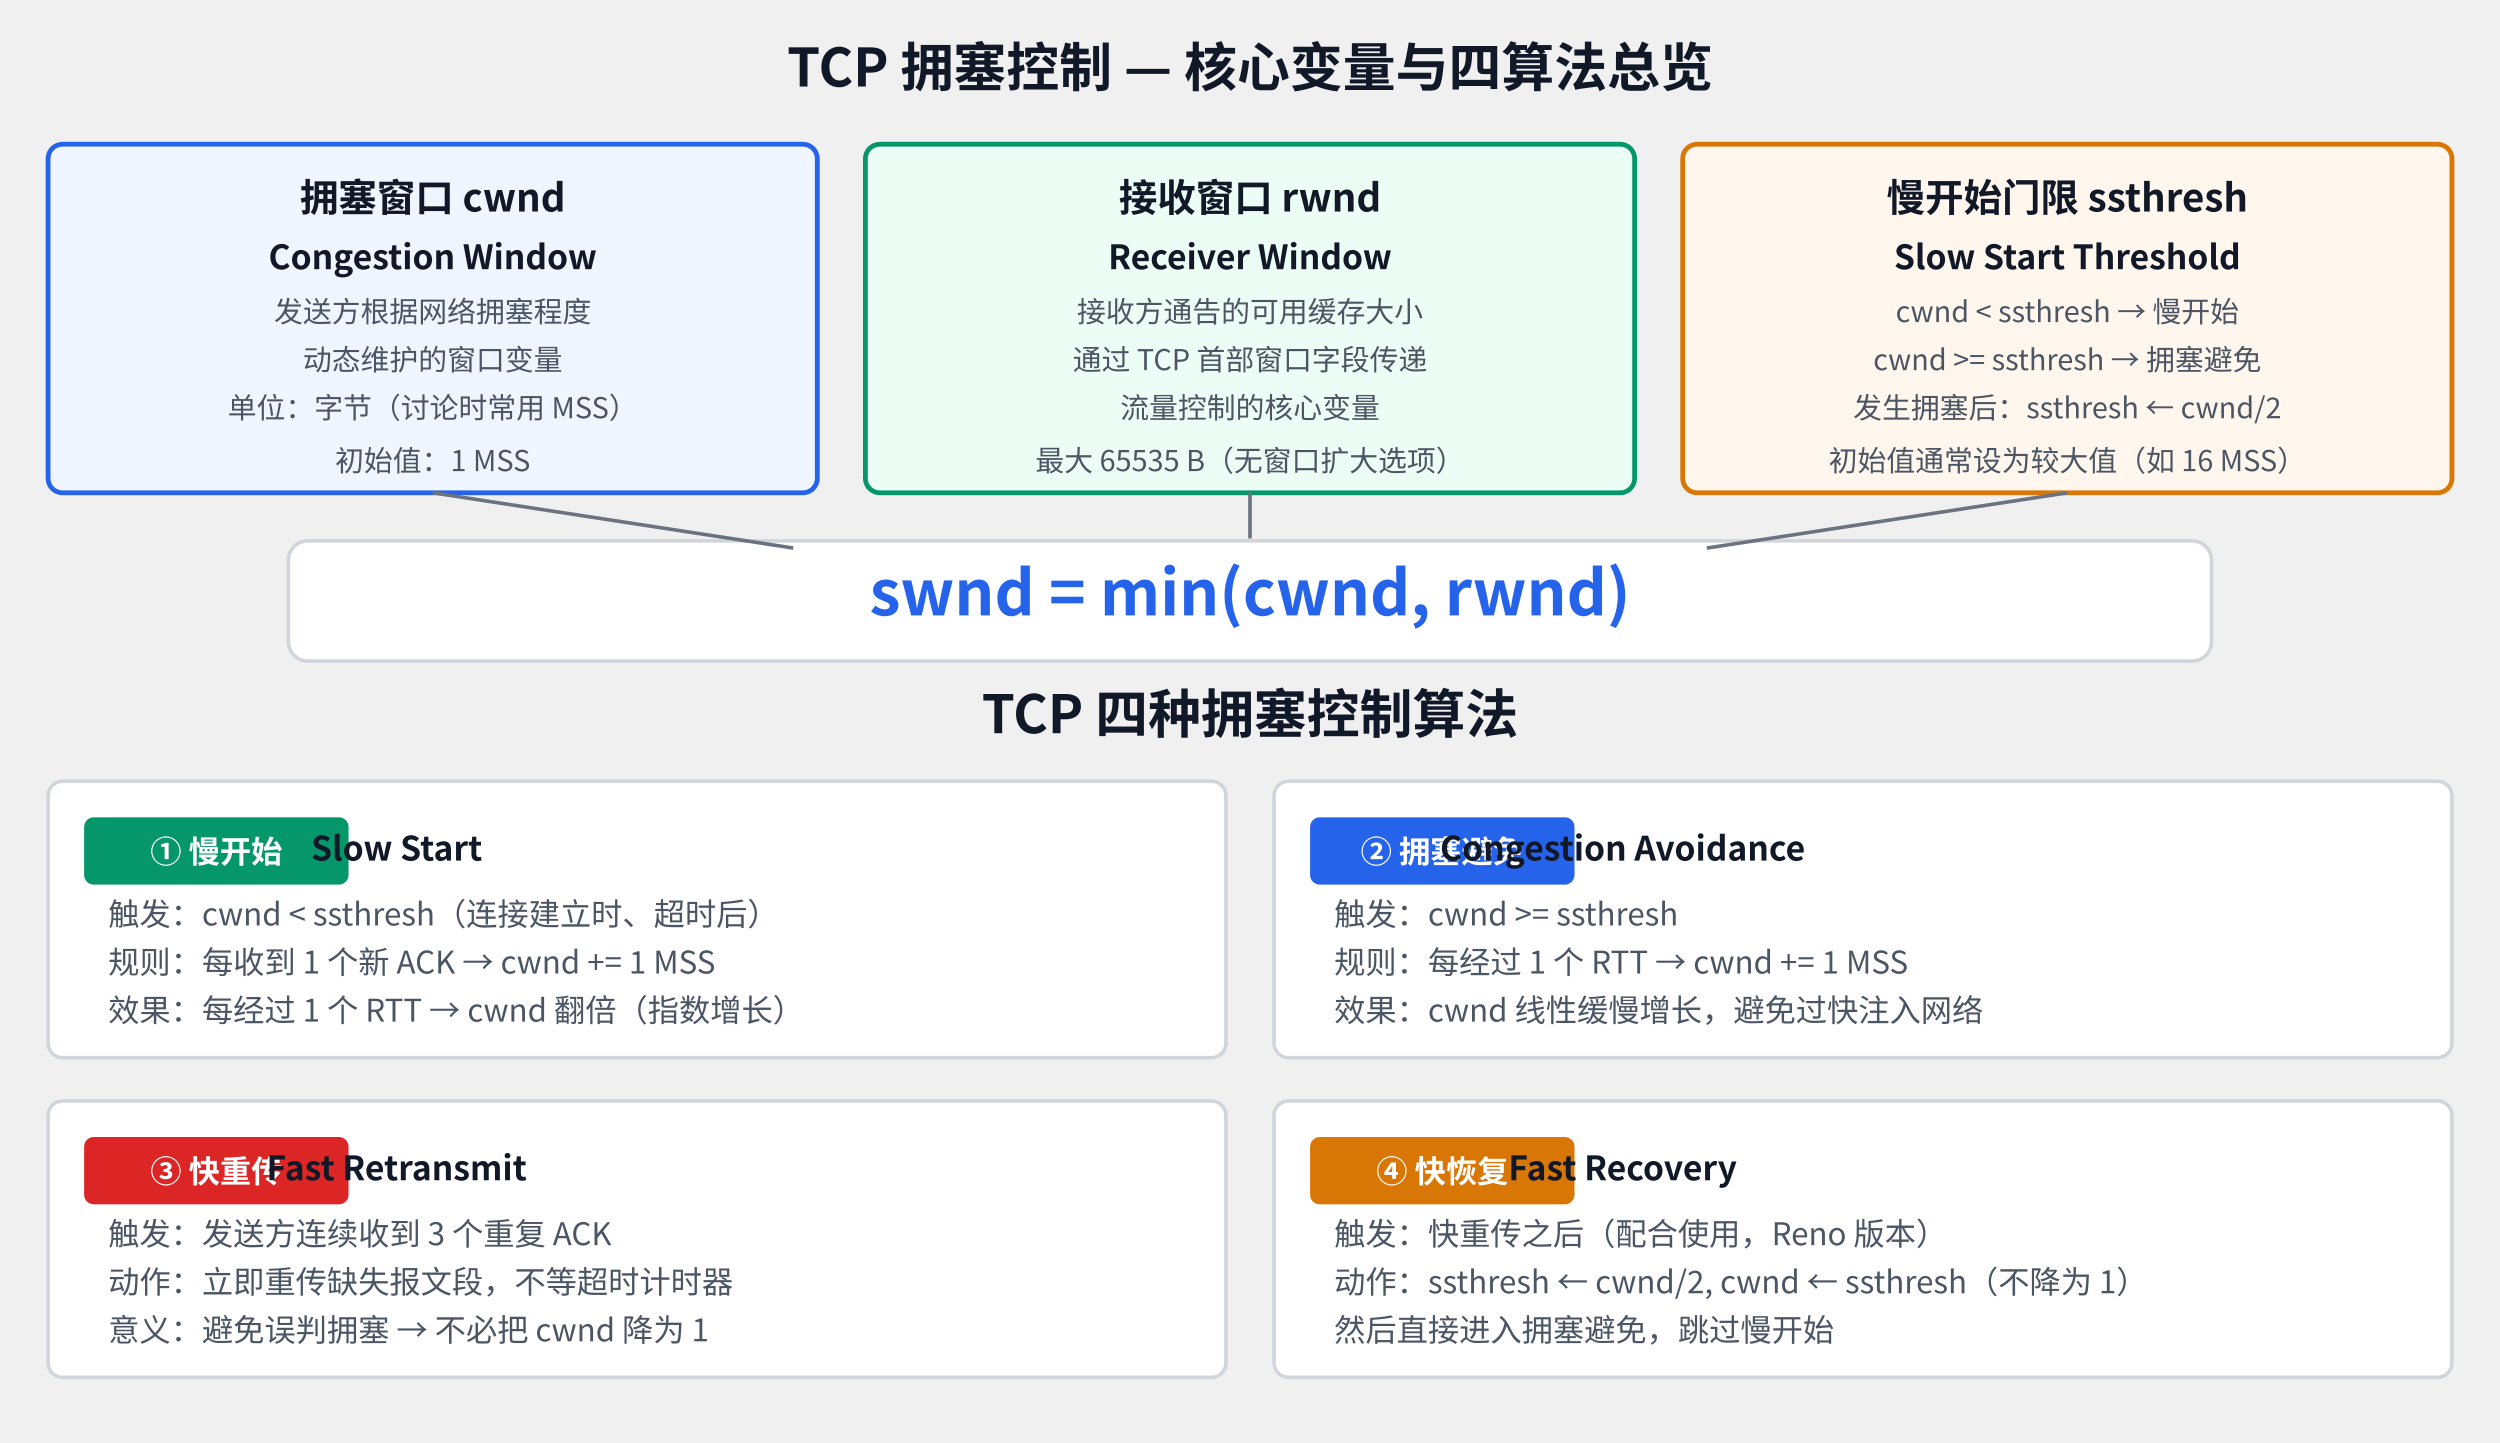
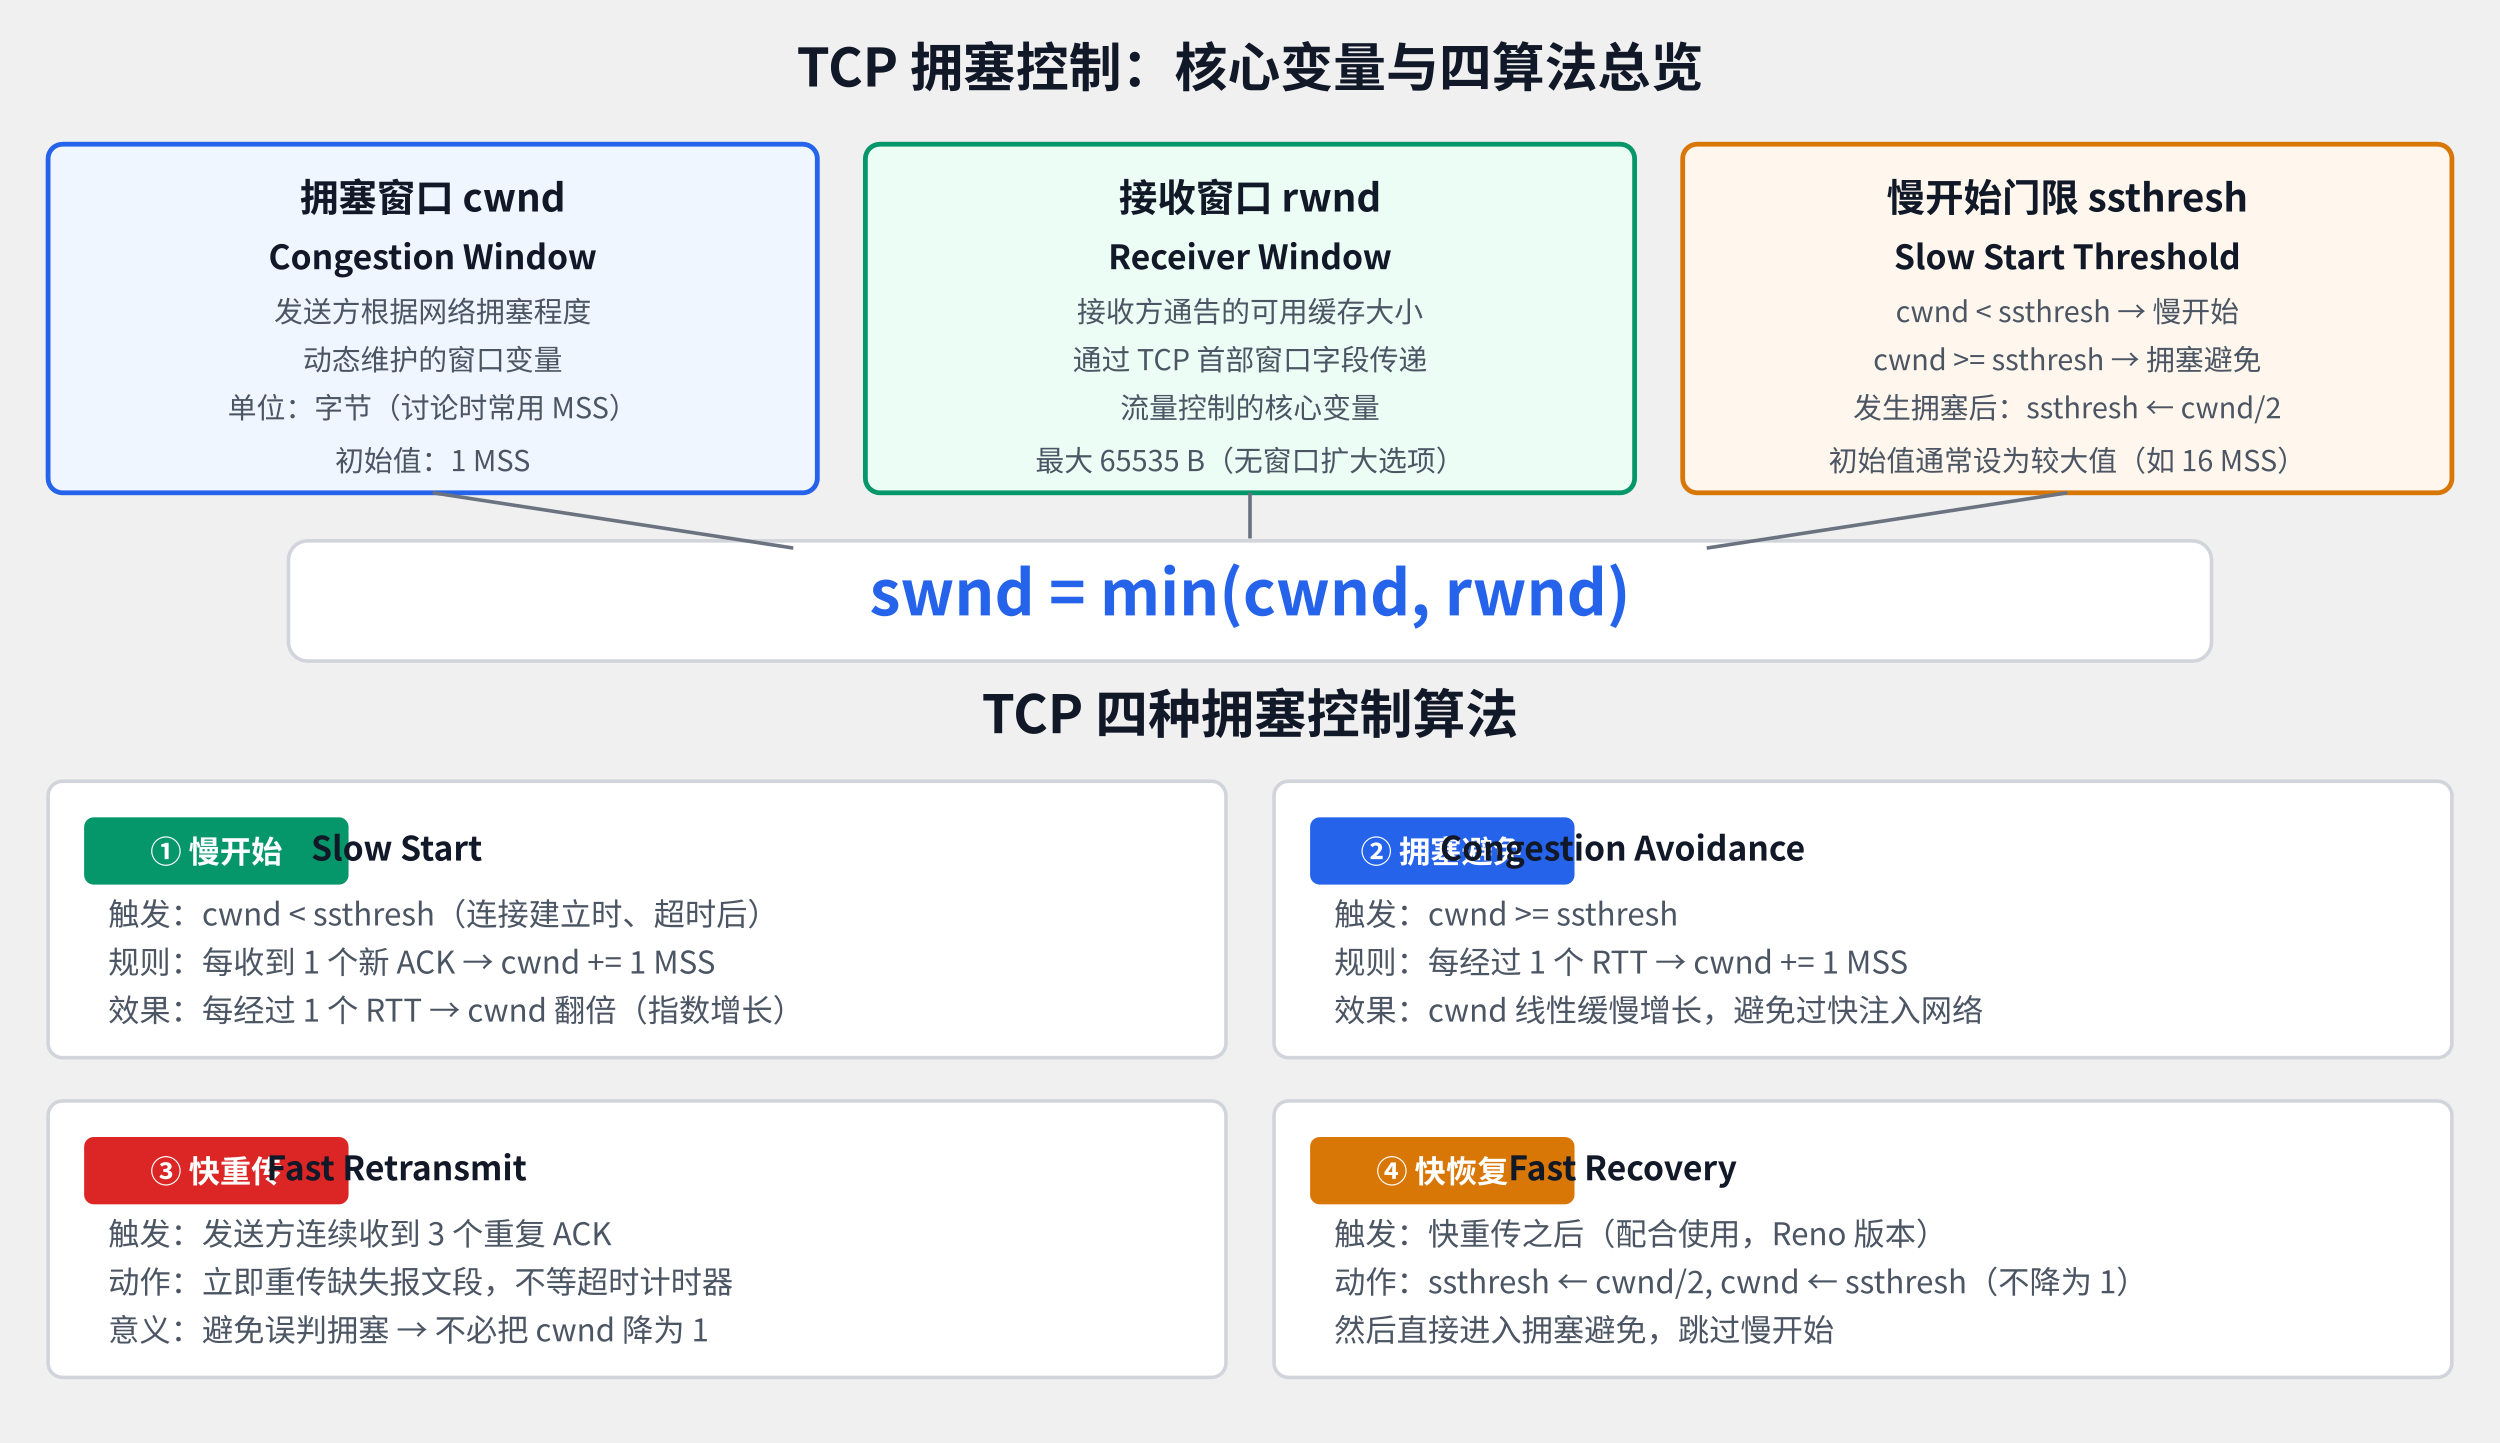
<svg xmlns="http://www.w3.org/2000/svg" width="1040" height="600" viewBox="0 0 1040 600" role="img">
  <style>/* paired-theme-canvas */
svg{background:#f8fafc}
@media(prefers-color-scheme:dark){svg{background:#0b1020}}

    :root{color-scheme:light dark}
    text{font-family:"Microsoft YaHei","Noto Sans CJK SC",Arial,sans-serif}
    .t{font-size:22px;font-weight:700;fill:#111827}
    .sh{font-size:16px;font-weight:700;fill:#111827}
    .ss{font-size:12px;fill:#4b5563}
    .sm{font-size:14px;font-weight:700;fill:#111827}
    .sw{font-size:13px;font-weight:700;fill:#fff}
    .box{fill:#fff;stroke:#d1d5db;stroke-width:1.5}
    .f-blue{fill:#eff6ff;stroke:#2563eb;stroke-width:2}
    .f-green{fill:#ecfdf5;stroke:#059669;stroke-width:2}
    .f-red{fill:#fef2f2;stroke:#dc2626;stroke-width:2}
    .f-amber{fill:#fff7ed;stroke:#d97706;stroke-width:2}
    .tag-b{fill:#2563eb}
    .tag-g{fill:#059669}
    .tag-r{fill:#dc2626}
    .tag-a{fill:#d97706}
    @media(prefers-color-scheme:dark){
      .t,.sh,.sm{fill:#e5e7eb}
      .ss{fill:#9ca3af}
      .box{fill:#111827;stroke:#374151}
      .f-blue{fill:#0f1d33;stroke:#1e40af}
      .f-green{fill:#0a1e14;stroke:#047857}
      .f-red{fill:#2e0a0a;stroke:#991b1b}
      .f-amber{fill:#2a1f06;stroke:#92400e}
      .tag-b{fill:#1d4ed8}
      .tag-g{fill:#047857}
      .tag-r{fill:#b91c1c}
      .tag-a{fill:#b45309}
    }
  </style>
-   <text x="520" y="36" text-anchor="middle" class="t">TCP 拥塞控制 — 核心变量与四算法总览</text>
+   <text x="520" y="36" text-anchor="middle" class="t">TCP 拥塞控制：核心变量与四算法总览</text>
  <rect x="20" y="60" width="320" height="145" rx="6" class="f-blue" />
  <text x="180" y="88" text-anchor="middle" class="sh" fill="#1e40af">拥塞窗口 cwnd</text>
  <text x="180" y="112" text-anchor="middle" class="sm">Congestion Window</text>
  <text x="180" y="134" text-anchor="middle" class="ss">发送方根据网络拥塞程度</text>
  <text x="180" y="154" text-anchor="middle" class="ss">动态维护的窗口变量</text>
  <text x="180" y="174" text-anchor="middle" class="ss">单位：字节（讨论时常用 MSS）</text>
  <text x="180" y="196" text-anchor="middle" class="ss">初始值：1 MSS</text>
  <rect x="360" y="60" width="320" height="145" rx="6" class="f-green" />
  <text x="520" y="88" text-anchor="middle" class="sh" fill="#065f46">接收窗口 rwnd</text>
  <text x="520" y="112" text-anchor="middle" class="sm">Receiver Window</text>
  <text x="520" y="134" text-anchor="middle" class="ss">接收方通告的可用缓存大小</text>
  <text x="520" y="154" text-anchor="middle" class="ss">通过 TCP 首部窗口字段传递</text>
  <text x="520" y="174" text-anchor="middle" class="ss">流量控制的核心变量</text>
  <text x="520" y="196" text-anchor="middle" class="ss">最大 65535 B（无窗口扩大选项）</text>
  <rect x="700" y="60" width="320" height="145" rx="6" class="f-amber" />
  <text x="860" y="88" text-anchor="middle" class="sh" fill="#92400e">慢开始门限 ssthresh</text>
  <text x="860" y="112" text-anchor="middle" class="sm">Slow Start Threshold</text>
  <text x="860" y="134" text-anchor="middle" class="ss">cwnd &lt; ssthresh → 慢开始</text>
  <text x="860" y="154" text-anchor="middle" class="ss">cwnd &gt;= ssthresh → 拥塞避免</text>
  <text x="860" y="174" text-anchor="middle" class="ss">发生拥塞后：ssthresh ← cwnd/2</text>
  <text x="860" y="196" text-anchor="middle" class="ss">初始值通常设为较大值（如 16 MSS）</text>
  <rect x="120" y="225" width="800" height="50" rx="8" class="box" stroke="#2563eb" stroke-width="3" />
  <text x="520" y="256" text-anchor="middle" class="t" style="font-size:26px;fill:#2563eb;">swnd = min(cwnd,  rwnd)</text>
  <line x1="180" y1="205" x2="330" y2="228" stroke="#6b7280" stroke-width="1.5" />
  <line x1="520" y1="205" x2="520" y2="224" stroke="#6b7280" stroke-width="1.5" />
  <line x1="860" y1="205" x2="710" y2="228" stroke="#6b7280" stroke-width="1.5" />
  <text x="520" y="305" text-anchor="middle" class="t">TCP 四种拥塞控制算法</text>
  <rect x="20" y="325" width="490" height="115" rx="6" class="box" />
  <rect x="35" y="340" width="110" height="28" rx="4" class="tag-g" />
  <text x="90" y="359" text-anchor="middle" class="sw">① 慢开始</text>
  <text x="165" y="358" text-anchor="middle" class="sm">Slow Start</text>
  <text x="45" y="385" class="ss" style="font-size:13px;" text-anchor="start">触发：cwnd &lt; ssthresh（连接建立时、超时后）</text>
  <text x="45" y="405" class="ss" style="font-size:13px;" text-anchor="start">规则：每收到 1 个新 ACK → cwnd += 1 MSS</text>
  <text x="45" y="425" class="ss" style="font-size:13px;" text-anchor="start">效果：每经过 1 个 RTT → cwnd 翻倍（指数增长）</text>
  <rect x="530" y="325" width="490" height="115" rx="6" class="box" />
  <rect x="545" y="340" width="110" height="28" rx="4" class="tag-b" />
  <text x="600" y="359" text-anchor="middle" class="sw">② 拥塞避免</text>
  <text x="675" y="358" text-anchor="middle" class="sm">Congestion Avoidance</text>
  <text x="555" y="385" class="ss" style="font-size:13px;" text-anchor="start">触发：cwnd &gt;= ssthresh</text>
  <text x="555" y="405" class="ss" style="font-size:13px;" text-anchor="start">规则：每经过 1 个 RTT → cwnd += 1 MSS</text>
  <text x="555" y="425" class="ss" style="font-size:13px;" text-anchor="start">效果：cwnd 线性缓慢增长，避免过快注入网络</text>
  <rect x="20" y="458" width="490" height="115" rx="6" class="box" />
  <rect x="35" y="473" width="110" height="28" rx="4" class="tag-r" />
  <text x="90" y="492" text-anchor="middle" class="sw">③ 快重传</text>
  <text x="165" y="491" text-anchor="middle" class="sm">Fast Retransmit</text>
  <text x="45" y="518" class="ss" style="font-size:13px;" text-anchor="start">触发：发送方连续收到 3 个重复 ACK</text>
  <text x="45" y="538" class="ss" style="font-size:13px;" text-anchor="start">动作：立即重传缺失报文段，不等超时计时器</text>
  <text x="45" y="558" class="ss" style="font-size:13px;" text-anchor="start">意义：避免误判拥塞 → 不必把 cwnd 降为 1</text>
  <rect x="530" y="458" width="490" height="115" rx="6" class="box" />
  <rect x="545" y="473" width="110" height="28" rx="4" class="tag-a" />
  <text x="600" y="492" text-anchor="middle" class="sw">④ 快恢复</text>
  <text x="675" y="491" text-anchor="middle" class="sm">Fast Recovery</text>
  <text x="555" y="518" class="ss" style="font-size:13px;" text-anchor="start">触发：快重传之后（配合使用，Reno 版本）</text>
  <text x="555" y="538" class="ss" style="font-size:13px;" text-anchor="start">动作：ssthresh ← cwnd/2, cwnd ← ssthresh（不降为 1）</text>
  <text x="555" y="558" class="ss" style="font-size:13px;" text-anchor="start">然后直接进入拥塞避免，跳过慢开始</text>
</svg>
